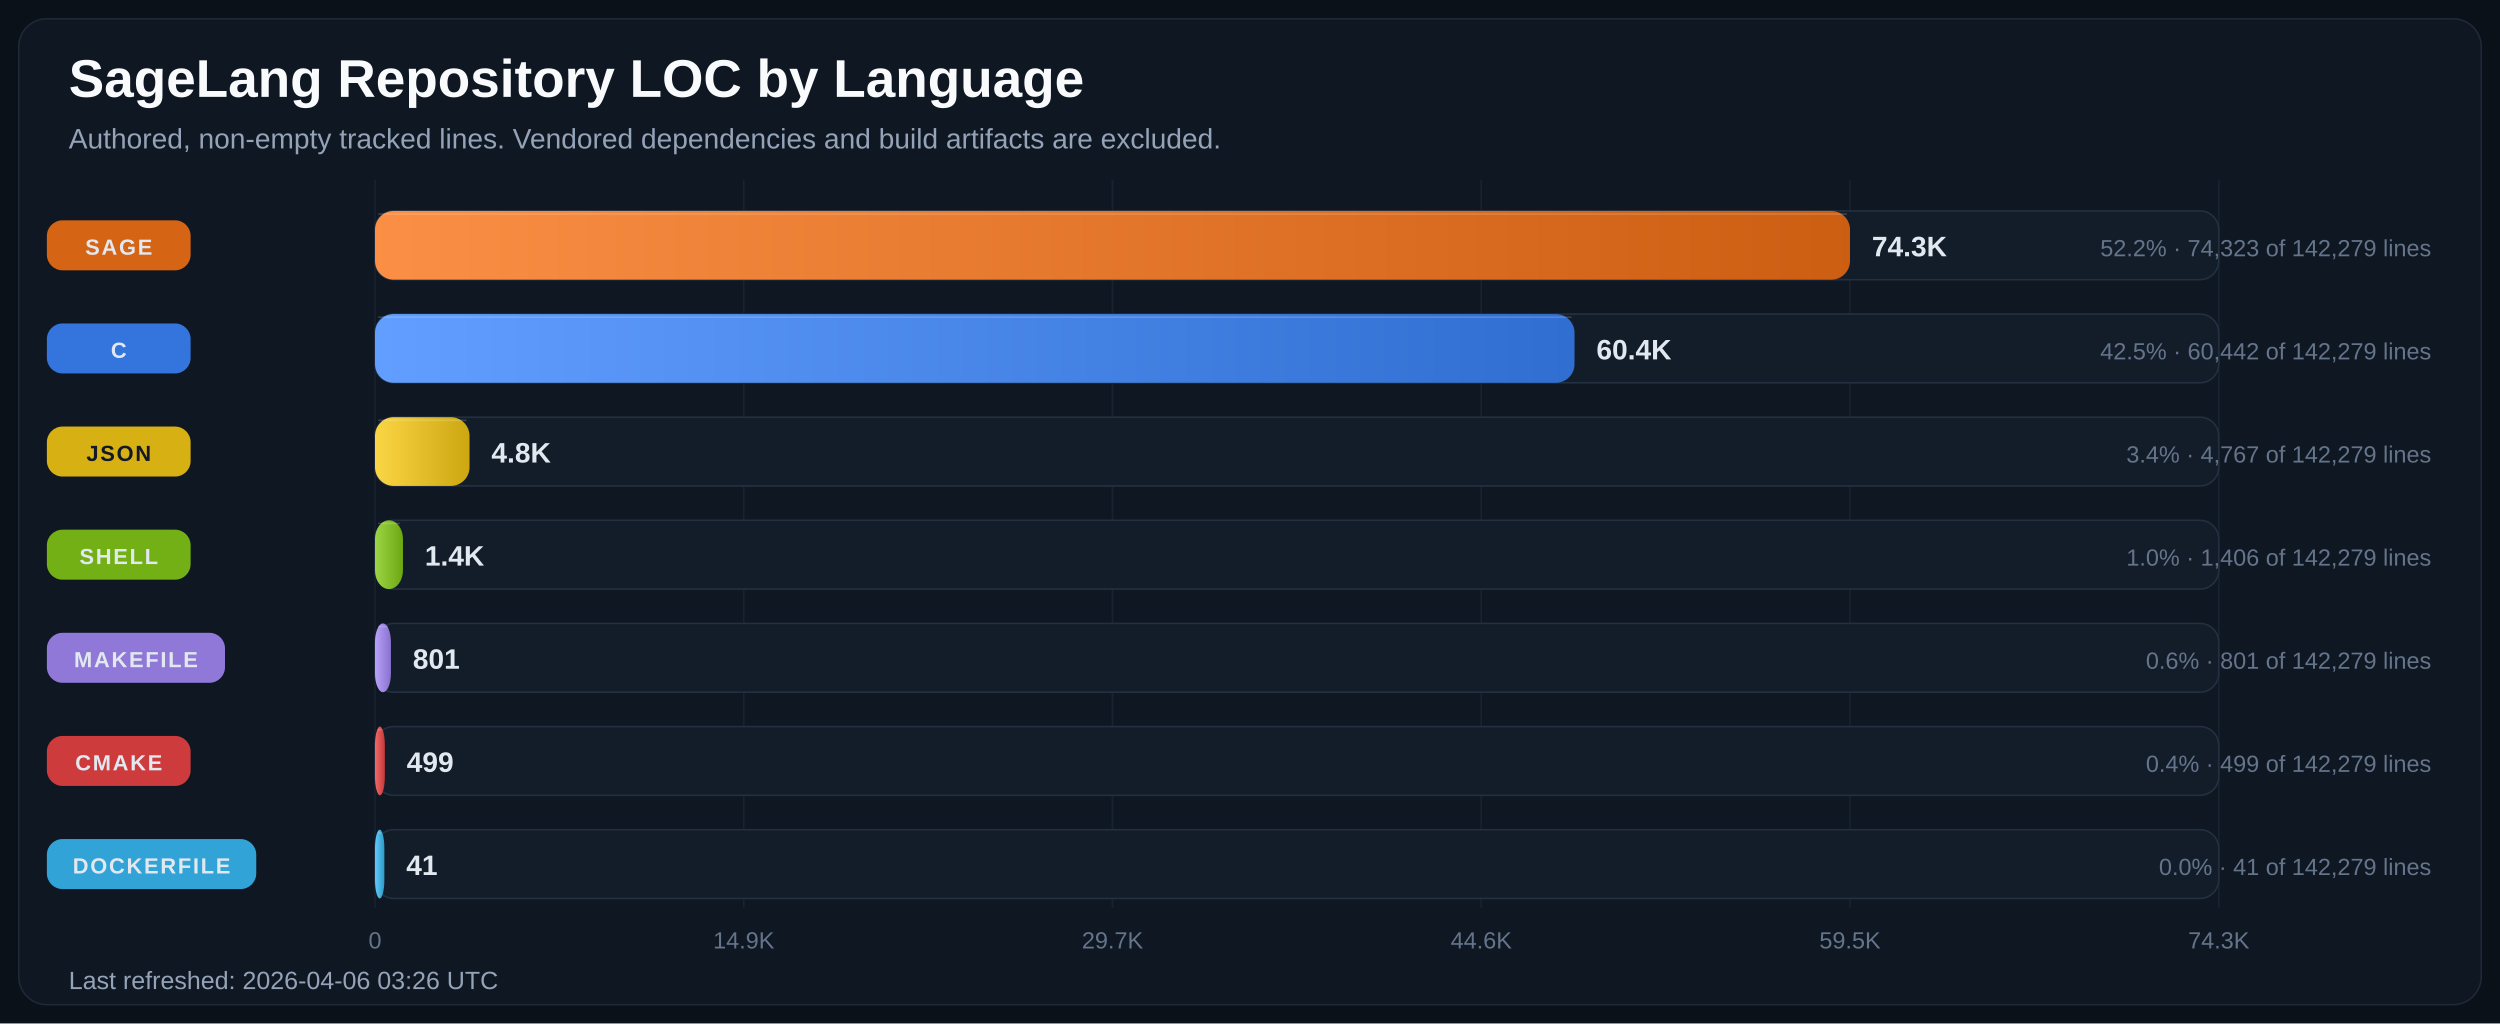
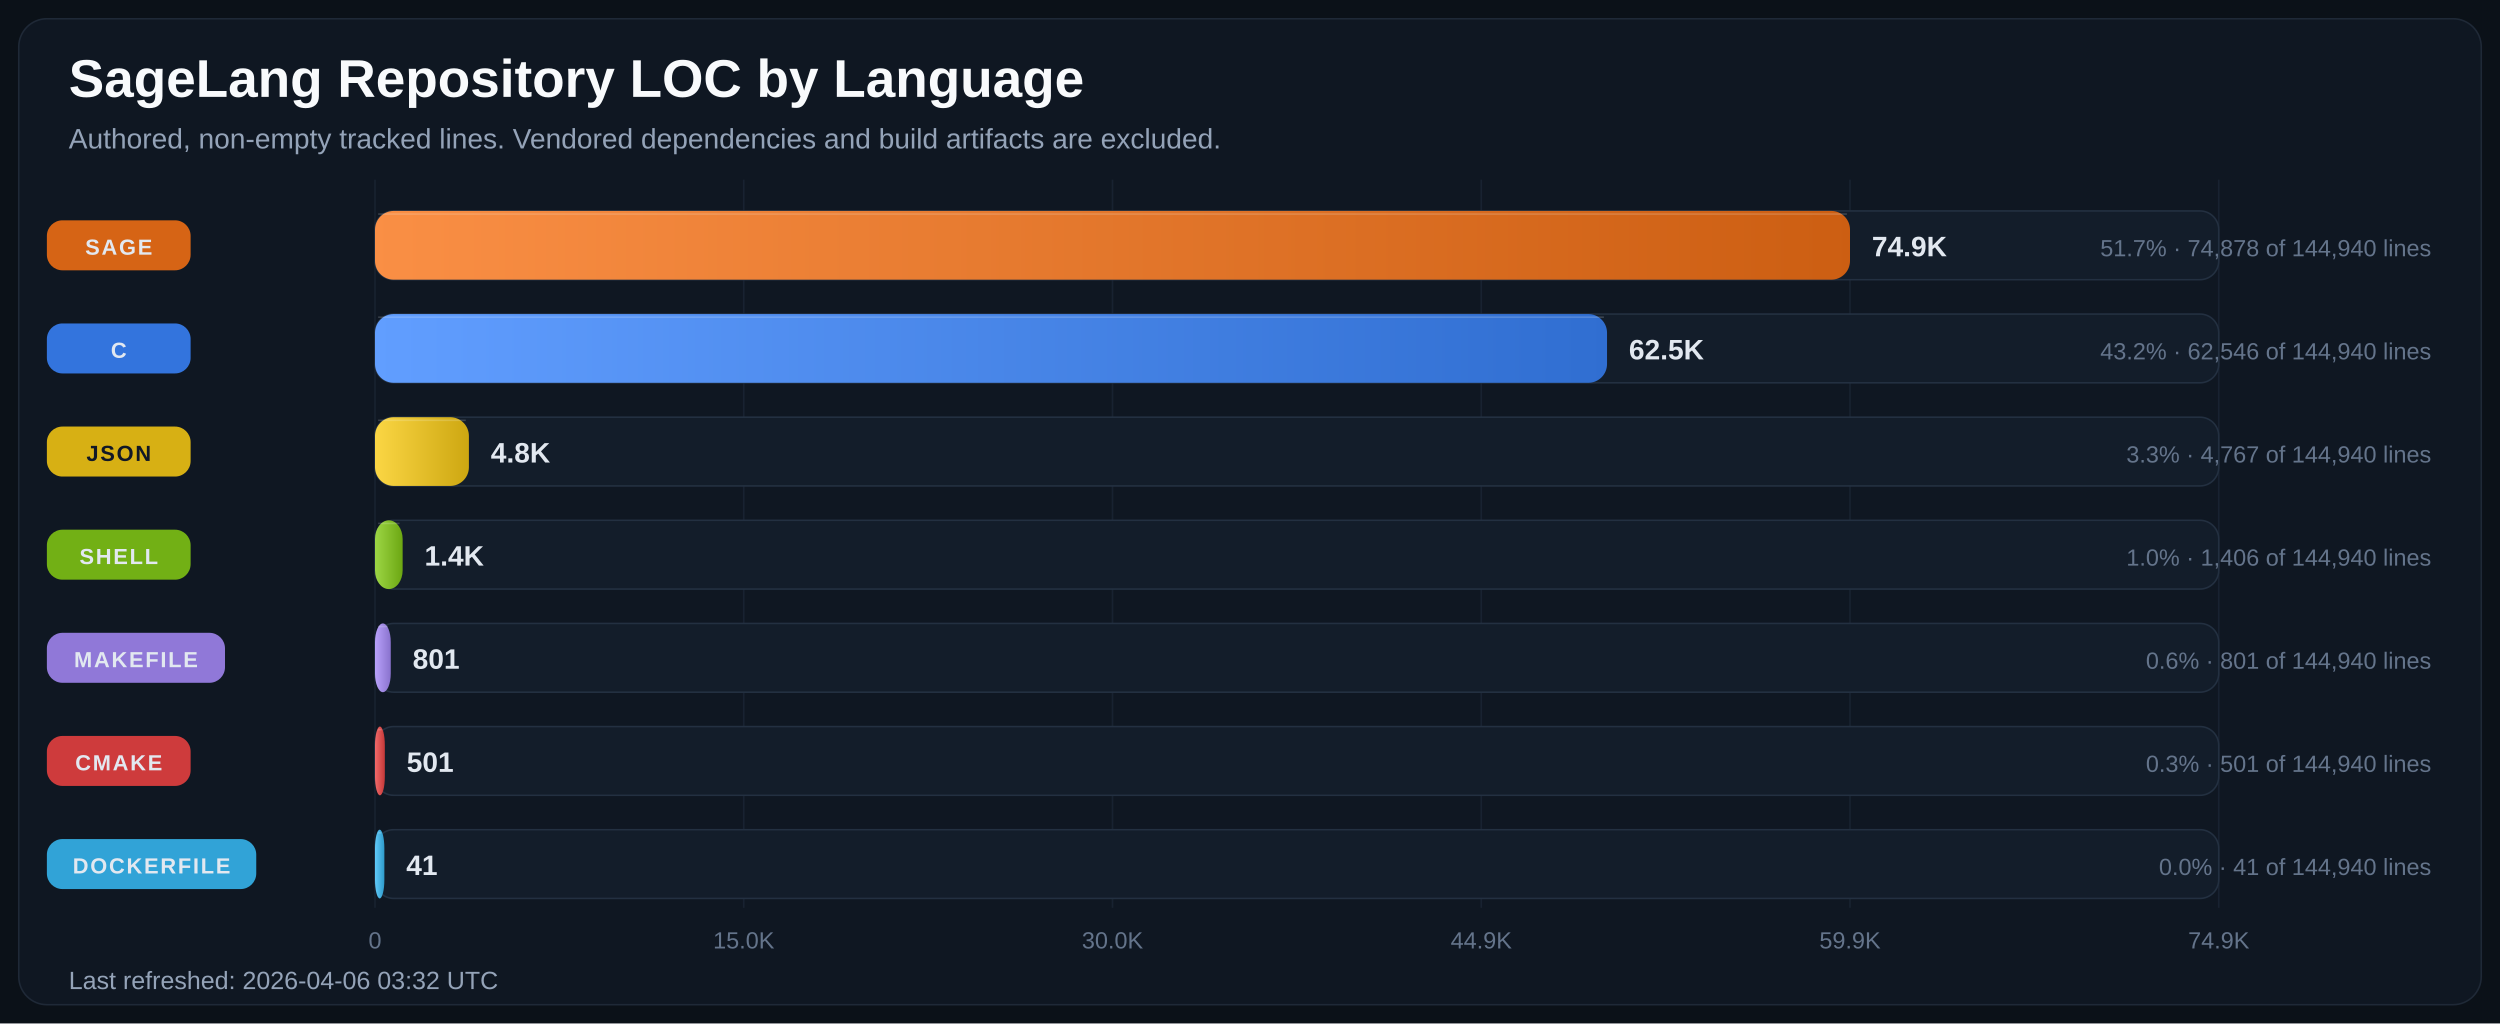
<svg xmlns="http://www.w3.org/2000/svg" width="1600" height="655" viewBox="0 0 1600 655" role="img" aria-labelledby="title desc">
  <defs>
    <linearGradient id="bar-gradient-0" x1="0%" y1="0%" x2="100%" y2="0%">
      <stop offset="0%" stop-color="#FA8F45" />
      <stop offset="100%" stop-color="#CC5E12" />
    </linearGradient>
    <linearGradient id="bar-gradient-1" x1="0%" y1="0%" x2="100%" y2="0%">
      <stop offset="0%" stop-color="#619EFF" />
      <stop offset="100%" stop-color="#306ED1" />
    </linearGradient>
    <linearGradient id="bar-gradient-2" x1="0%" y1="0%" x2="100%" y2="0%">
      <stop offset="0%" stop-color="#FBD644" />
      <stop offset="100%" stop-color="#CDA711" />
    </linearGradient>
    <linearGradient id="bar-gradient-3" x1="0%" y1="0%" x2="100%" y2="0%">
      <stop offset="0%" stop-color="#9DD645" />
      <stop offset="100%" stop-color="#6CA712" />
    </linearGradient>
    <linearGradient id="bar-gradient-4" x1="0%" y1="0%" x2="100%" y2="0%">
      <stop offset="0%" stop-color="#B9A2FB" />
      <stop offset="100%" stop-color="#8972CD" />
    </linearGradient>
    <linearGradient id="bar-gradient-5" x1="0%" y1="0%" x2="100%" y2="0%">
      <stop offset="0%" stop-color="#F26969" />
      <stop offset="100%" stop-color="#C43838" />
    </linearGradient>
    <linearGradient id="bar-gradient-6" x1="0%" y1="0%" x2="100%" y2="0%">
      <stop offset="0%" stop-color="#60CAF9" />
      <stop offset="100%" stop-color="#2E9BCB" />
    </linearGradient>
  </defs>
  <rect width="100%" height="100%" fill="#0B1118" />
  <rect x="12" y="12" width="1576" height="631" rx="18" fill="#0F1722" stroke="#1F2937" />
  <text x="44" y="62" fill="#F8FAFC" font-size="34" font-family="Segoe UI, Arial, sans-serif" font-weight="700">SageLang Repository LOC by Language</text>
  <text x="44" y="95" fill="#94A3B8" font-size="18" font-family="Segoe UI, Arial, sans-serif">Authored, non-empty tracked lines. Vendored dependencies and build artifacts are excluded.</text>
  <line x1="240.0" y1="115" x2="240.0" y2="581" stroke="#182231" stroke-width="1" />
  <text x="240.0" y="607" text-anchor="middle" fill="#64748B" font-size="15" font-family="Segoe UI, Arial, sans-serif">0</text>
  <line x1="476.0" y1="115" x2="476.0" y2="581" stroke="#182231" stroke-width="1" />
-   <text x="476.0" y="607" text-anchor="middle" fill="#64748B" font-size="15" font-family="Segoe UI, Arial, sans-serif">14.9K</text>
+   <text x="476.0" y="607" text-anchor="middle" fill="#64748B" font-size="15" font-family="Segoe UI, Arial, sans-serif">15.0K</text>
  <line x1="712.0" y1="115" x2="712.0" y2="581" stroke="#182231" stroke-width="1" />
-   <text x="712.0" y="607" text-anchor="middle" fill="#64748B" font-size="15" font-family="Segoe UI, Arial, sans-serif">29.7K</text>
+   <text x="712.0" y="607" text-anchor="middle" fill="#64748B" font-size="15" font-family="Segoe UI, Arial, sans-serif">30.0K</text>
  <line x1="948.0" y1="115" x2="948.0" y2="581" stroke="#182231" stroke-width="1" />
-   <text x="948.0" y="607" text-anchor="middle" fill="#64748B" font-size="15" font-family="Segoe UI, Arial, sans-serif">44.6K</text>
+   <text x="948.0" y="607" text-anchor="middle" fill="#64748B" font-size="15" font-family="Segoe UI, Arial, sans-serif">44.9K</text>
  <line x1="1184.0" y1="115" x2="1184.0" y2="581" stroke="#182231" stroke-width="1" />
-   <text x="1184.0" y="607" text-anchor="middle" fill="#64748B" font-size="15" font-family="Segoe UI, Arial, sans-serif">59.5K</text>
+   <text x="1184.0" y="607" text-anchor="middle" fill="#64748B" font-size="15" font-family="Segoe UI, Arial, sans-serif">59.9K</text>
  <line x1="1420.0" y1="115" x2="1420.0" y2="581" stroke="#182231" stroke-width="1" />
-   <text x="1420.0" y="607" text-anchor="middle" fill="#64748B" font-size="15" font-family="Segoe UI, Arial, sans-serif">74.3K</text>
+   <text x="1420.0" y="607" text-anchor="middle" fill="#64748B" font-size="15" font-family="Segoe UI, Arial, sans-serif">74.9K</text>
  <rect x="30" y="141.0" width="92" height="32" rx="10" fill="#E06814" opacity="0.95" />
  <text x="76.0" y="163.0" text-anchor="middle" fill="#E2E8F0" font-size="14" font-family="Segoe UI, Arial, sans-serif" font-weight="700" letter-spacing="1.1">SAGE</text>
  <rect x="240" y="135" width="1180" height="44" rx="12" fill="#131D2A" stroke="#233041" />
  <rect x="240" y="135" width="944.0" height="44" rx="12" fill="url(#bar-gradient-0)" />
  <line x1="242.0" y1="137.0" x2="1182.0" y2="137.0" stroke="#F8FAFC" stroke-opacity="0.18" />
-   <text x="1198.0" y="164.0" text-anchor="start" fill="#E2E8F0" font-size="18" font-family="Segoe UI, Arial, sans-serif" font-weight="700">74.3K</text>
-   <text x="1556" y="164.0" text-anchor="end" fill="#64748B" font-size="15" font-family="Segoe UI, Arial, sans-serif">52.2% · 74,323 of 142,279 lines</text>
+   <text x="1198.0" y="164.0" text-anchor="start" fill="#E2E8F0" font-size="18" font-family="Segoe UI, Arial, sans-serif" font-weight="700">74.9K</text>
+   <text x="1556" y="164.0" text-anchor="end" fill="#64748B" font-size="15" font-family="Segoe UI, Arial, sans-serif">51.7% · 74,878 of 144,940 lines</text>
  <rect x="30" y="207.0" width="92" height="32" rx="10" fill="#3479E6" opacity="0.95" />
  <text x="76.0" y="229.0" text-anchor="middle" fill="#E2E8F0" font-size="14" font-family="Segoe UI, Arial, sans-serif" font-weight="700" letter-spacing="1.1">C</text>
  <rect x="240" y="201" width="1180" height="44" rx="12" fill="#131D2A" stroke="#233041" />
-   <rect x="240" y="201" width="767.7" height="44" rx="12" fill="url(#bar-gradient-1)" />
-   <line x1="242.0" y1="203.0" x2="1005.7" y2="203.0" stroke="#F8FAFC" stroke-opacity="0.18" />
-   <text x="1021.7" y="230.0" text-anchor="start" fill="#E2E8F0" font-size="18" font-family="Segoe UI, Arial, sans-serif" font-weight="700">60.4K</text>
-   <text x="1556" y="230.0" text-anchor="end" fill="#64748B" font-size="15" font-family="Segoe UI, Arial, sans-serif">42.5% · 60,442 of 142,279 lines</text>
+   <rect x="240" y="201" width="788.5" height="44" rx="12" fill="url(#bar-gradient-1)" />
+   <line x1="242.0" y1="203.0" x2="1026.5" y2="203.0" stroke="#F8FAFC" stroke-opacity="0.18" />
+   <text x="1042.5" y="230.0" text-anchor="start" fill="#E2E8F0" font-size="18" font-family="Segoe UI, Arial, sans-serif" font-weight="700">62.5K</text>
+   <text x="1556" y="230.0" text-anchor="end" fill="#64748B" font-size="15" font-family="Segoe UI, Arial, sans-serif">43.2% · 62,546 of 144,940 lines</text>
  <rect x="30" y="273.0" width="92" height="32" rx="10" fill="#E1B813" opacity="0.95" />
  <text x="76.0" y="295.0" text-anchor="middle" fill="#111827" font-size="14" font-family="Segoe UI, Arial, sans-serif" font-weight="700" letter-spacing="1.1">JSON</text>
  <rect x="240" y="267" width="1180" height="44" rx="12" fill="#131D2A" stroke="#233041" />
-   <rect x="240" y="267" width="60.5" height="44" rx="12" fill="url(#bar-gradient-2)" />
-   <line x1="242.0" y1="269.0" x2="298.5" y2="269.0" stroke="#F8FAFC" stroke-opacity="0.18" />
-   <text x="314.5" y="296.0" text-anchor="start" fill="#E2E8F0" font-size="18" font-family="Segoe UI, Arial, sans-serif" font-weight="700">4.8K</text>
-   <text x="1556" y="296.0" text-anchor="end" fill="#64748B" font-size="15" font-family="Segoe UI, Arial, sans-serif">3.4% · 4,767 of 142,279 lines</text>
+   <rect x="240" y="267" width="60.1" height="44" rx="12" fill="url(#bar-gradient-2)" />
+   <line x1="242.0" y1="269.0" x2="298.1" y2="269.0" stroke="#F8FAFC" stroke-opacity="0.18" />
+   <text x="314.1" y="296.0" text-anchor="start" fill="#E2E8F0" font-size="18" font-family="Segoe UI, Arial, sans-serif" font-weight="700">4.8K</text>
+   <text x="1556" y="296.0" text-anchor="end" fill="#64748B" font-size="15" font-family="Segoe UI, Arial, sans-serif">3.3% · 4,767 of 144,940 lines</text>
  <rect x="30" y="339.0" width="92" height="32" rx="10" fill="#77B814" opacity="0.95" />
  <text x="76.0" y="361.0" text-anchor="middle" fill="#E2E8F0" font-size="14" font-family="Segoe UI, Arial, sans-serif" font-weight="700" letter-spacing="1.1">SHELL</text>
  <rect x="240" y="333" width="1180" height="44" rx="12" fill="#131D2A" stroke="#233041" />
-   <rect x="240" y="333" width="17.9" height="44" rx="12" fill="url(#bar-gradient-3)" />
-   <line x1="242.0" y1="335.0" x2="255.9" y2="335.0" stroke="#F8FAFC" stroke-opacity="0.18" />
-   <text x="271.9" y="362.0" text-anchor="start" fill="#E2E8F0" font-size="18" font-family="Segoe UI, Arial, sans-serif" font-weight="700">1.4K</text>
-   <text x="1556" y="362.0" text-anchor="end" fill="#64748B" font-size="15" font-family="Segoe UI, Arial, sans-serif">1.0% · 1,406 of 142,279 lines</text>
+   <rect x="240" y="333" width="17.7" height="44" rx="12" fill="url(#bar-gradient-3)" />
+   <line x1="242.0" y1="335.0" x2="255.7" y2="335.0" stroke="#F8FAFC" stroke-opacity="0.18" />
+   <text x="271.7" y="362.0" text-anchor="start" fill="#E2E8F0" font-size="18" font-family="Segoe UI, Arial, sans-serif" font-weight="700">1.4K</text>
+   <text x="1556" y="362.0" text-anchor="end" fill="#64748B" font-size="15" font-family="Segoe UI, Arial, sans-serif">1.0% · 1,406 of 144,940 lines</text>
  <rect x="30" y="405.0" width="114" height="32" rx="10" fill="#967DE1" opacity="0.95" />
  <text x="87.0" y="427.0" text-anchor="middle" fill="#E2E8F0" font-size="14" font-family="Segoe UI, Arial, sans-serif" font-weight="700" letter-spacing="1.1">MAKEFILE</text>
  <rect x="240" y="399" width="1180" height="44" rx="12" fill="#131D2A" stroke="#233041" />
-   <rect x="240" y="399" width="10.2" height="44" rx="12" fill="url(#bar-gradient-4)" />
-   <line x1="242.0" y1="401.0" x2="248.2" y2="401.0" stroke="#F8FAFC" stroke-opacity="0.18" />
-   <text x="264.2" y="428.0" text-anchor="start" fill="#E2E8F0" font-size="18" font-family="Segoe UI, Arial, sans-serif" font-weight="700">801</text>
-   <text x="1556" y="428.0" text-anchor="end" fill="#64748B" font-size="15" font-family="Segoe UI, Arial, sans-serif">0.6% · 801 of 142,279 lines</text>
+   <rect x="240" y="399" width="10.1" height="44" rx="12" fill="url(#bar-gradient-4)" />
+   <line x1="242.0" y1="401.0" x2="248.1" y2="401.0" stroke="#F8FAFC" stroke-opacity="0.18" />
+   <text x="264.1" y="428.0" text-anchor="start" fill="#E2E8F0" font-size="18" font-family="Segoe UI, Arial, sans-serif" font-weight="700">801</text>
+   <text x="1556" y="428.0" text-anchor="end" fill="#64748B" font-size="15" font-family="Segoe UI, Arial, sans-serif">0.6% · 801 of 144,940 lines</text>
  <rect x="30" y="471.0" width="92" height="32" rx="10" fill="#D73D3D" opacity="0.95" />
  <text x="76.0" y="493.0" text-anchor="middle" fill="#E2E8F0" font-size="14" font-family="Segoe UI, Arial, sans-serif" font-weight="700" letter-spacing="1.1">CMAKE</text>
  <rect x="240" y="465" width="1180" height="44" rx="12" fill="#131D2A" stroke="#233041" />
  <rect x="240" y="465" width="6.3" height="44" rx="12" fill="url(#bar-gradient-5)" />
  <line x1="242.0" y1="467.0" x2="244.3" y2="467.0" stroke="#F8FAFC" stroke-opacity="0.18" />
-   <text x="260.3" y="494.0" text-anchor="start" fill="#E2E8F0" font-size="18" font-family="Segoe UI, Arial, sans-serif" font-weight="700">499</text>
-   <text x="1556" y="494.0" text-anchor="end" fill="#64748B" font-size="15" font-family="Segoe UI, Arial, sans-serif">0.4% · 499 of 142,279 lines</text>
+   <text x="260.3" y="494.0" text-anchor="start" fill="#E2E8F0" font-size="18" font-family="Segoe UI, Arial, sans-serif" font-weight="700">501</text>
+   <text x="1556" y="494.0" text-anchor="end" fill="#64748B" font-size="15" font-family="Segoe UI, Arial, sans-serif">0.3% · 501 of 144,940 lines</text>
  <rect x="30" y="537.0" width="134" height="32" rx="10" fill="#32AADF" opacity="0.95" />
  <text x="97.0" y="559.0" text-anchor="middle" fill="#E2E8F0" font-size="14" font-family="Segoe UI, Arial, sans-serif" font-weight="700" letter-spacing="1.1">DOCKERFILE</text>
  <rect x="240" y="531" width="1180" height="44" rx="12" fill="#131D2A" stroke="#233041" />
  <rect x="240" y="531" width="6.0" height="44" rx="12" fill="url(#bar-gradient-6)" />
  <line x1="242.0" y1="533.0" x2="244.0" y2="533.0" stroke="#F8FAFC" stroke-opacity="0.18" />
  <text x="260.0" y="560.0" text-anchor="start" fill="#E2E8F0" font-size="18" font-family="Segoe UI, Arial, sans-serif" font-weight="700">41</text>
-   <text x="1556" y="560.0" text-anchor="end" fill="#64748B" font-size="15" font-family="Segoe UI, Arial, sans-serif">0.0% · 41 of 142,279 lines</text>
-   <text x="44" y="633" fill="#94A3B8" font-size="16" font-family="Segoe UI, Arial, sans-serif">Last refreshed: 2026-04-06 03:26 UTC</text>
+   <text x="1556" y="560.0" text-anchor="end" fill="#64748B" font-size="15" font-family="Segoe UI, Arial, sans-serif">0.0% · 41 of 144,940 lines</text>
+   <text x="44" y="633" fill="#94A3B8" font-size="16" font-family="Segoe UI, Arial, sans-serif">Last refreshed: 2026-04-06 03:32 UTC</text>
</svg>
